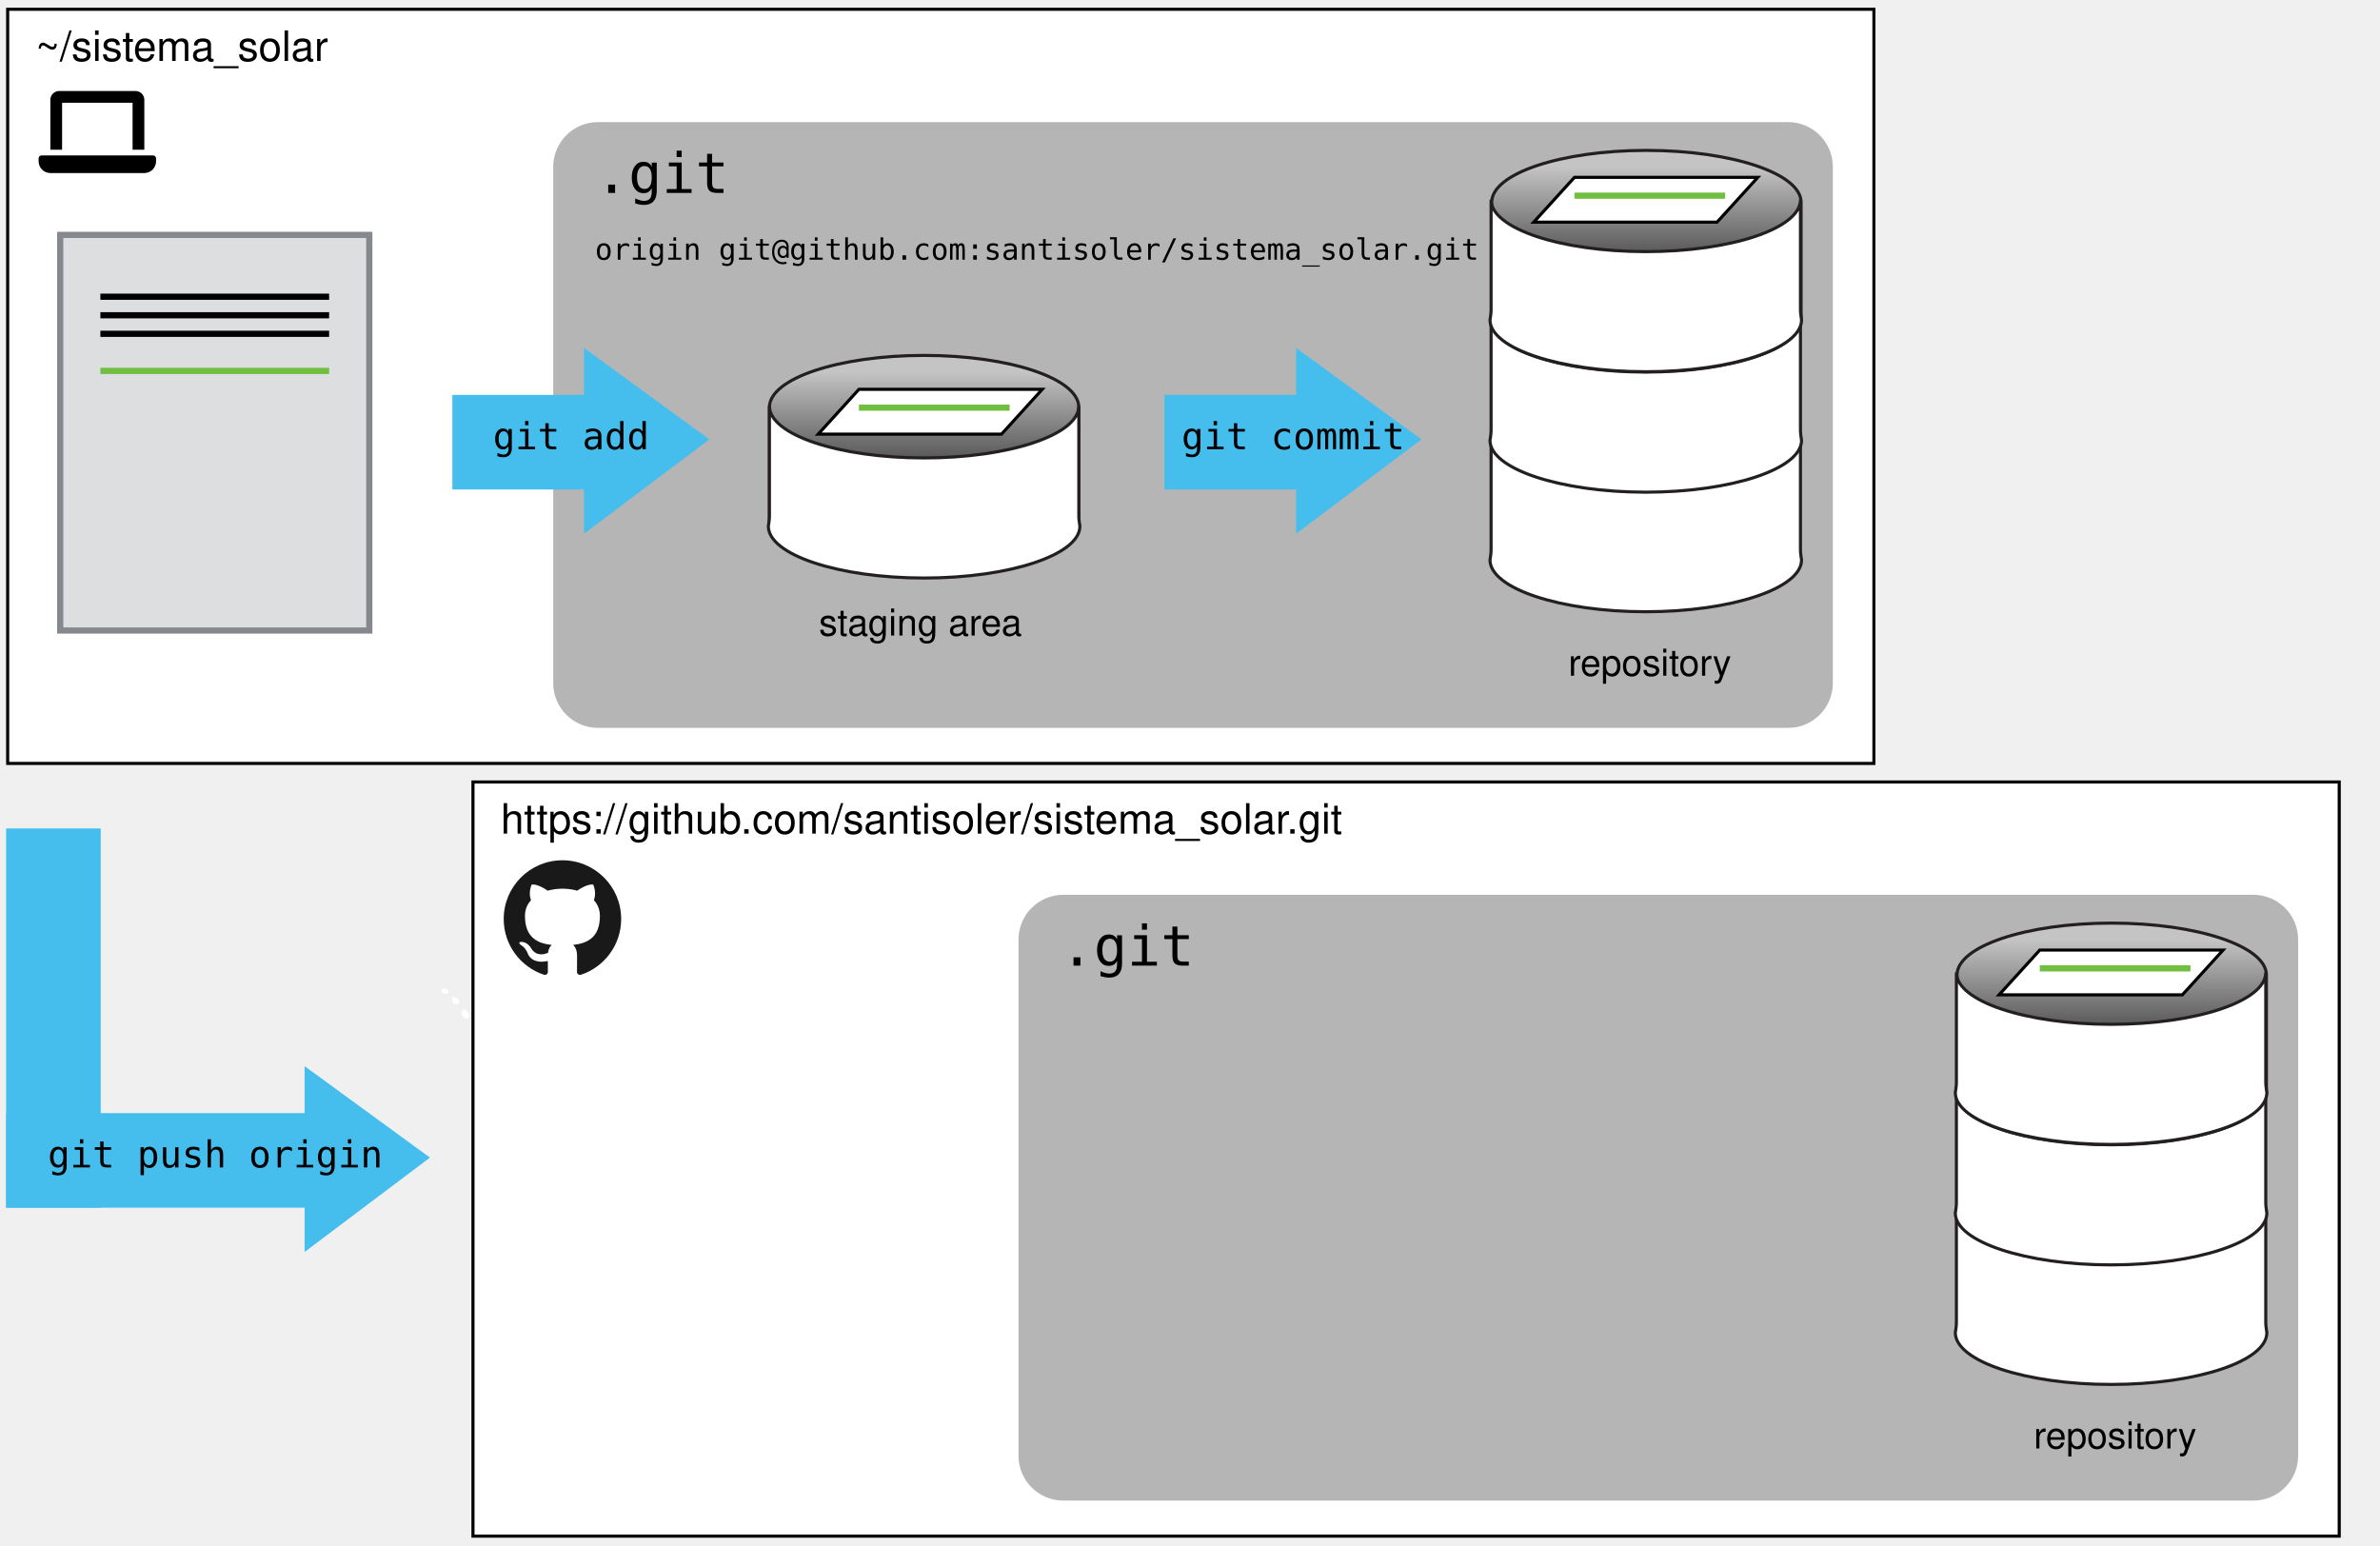
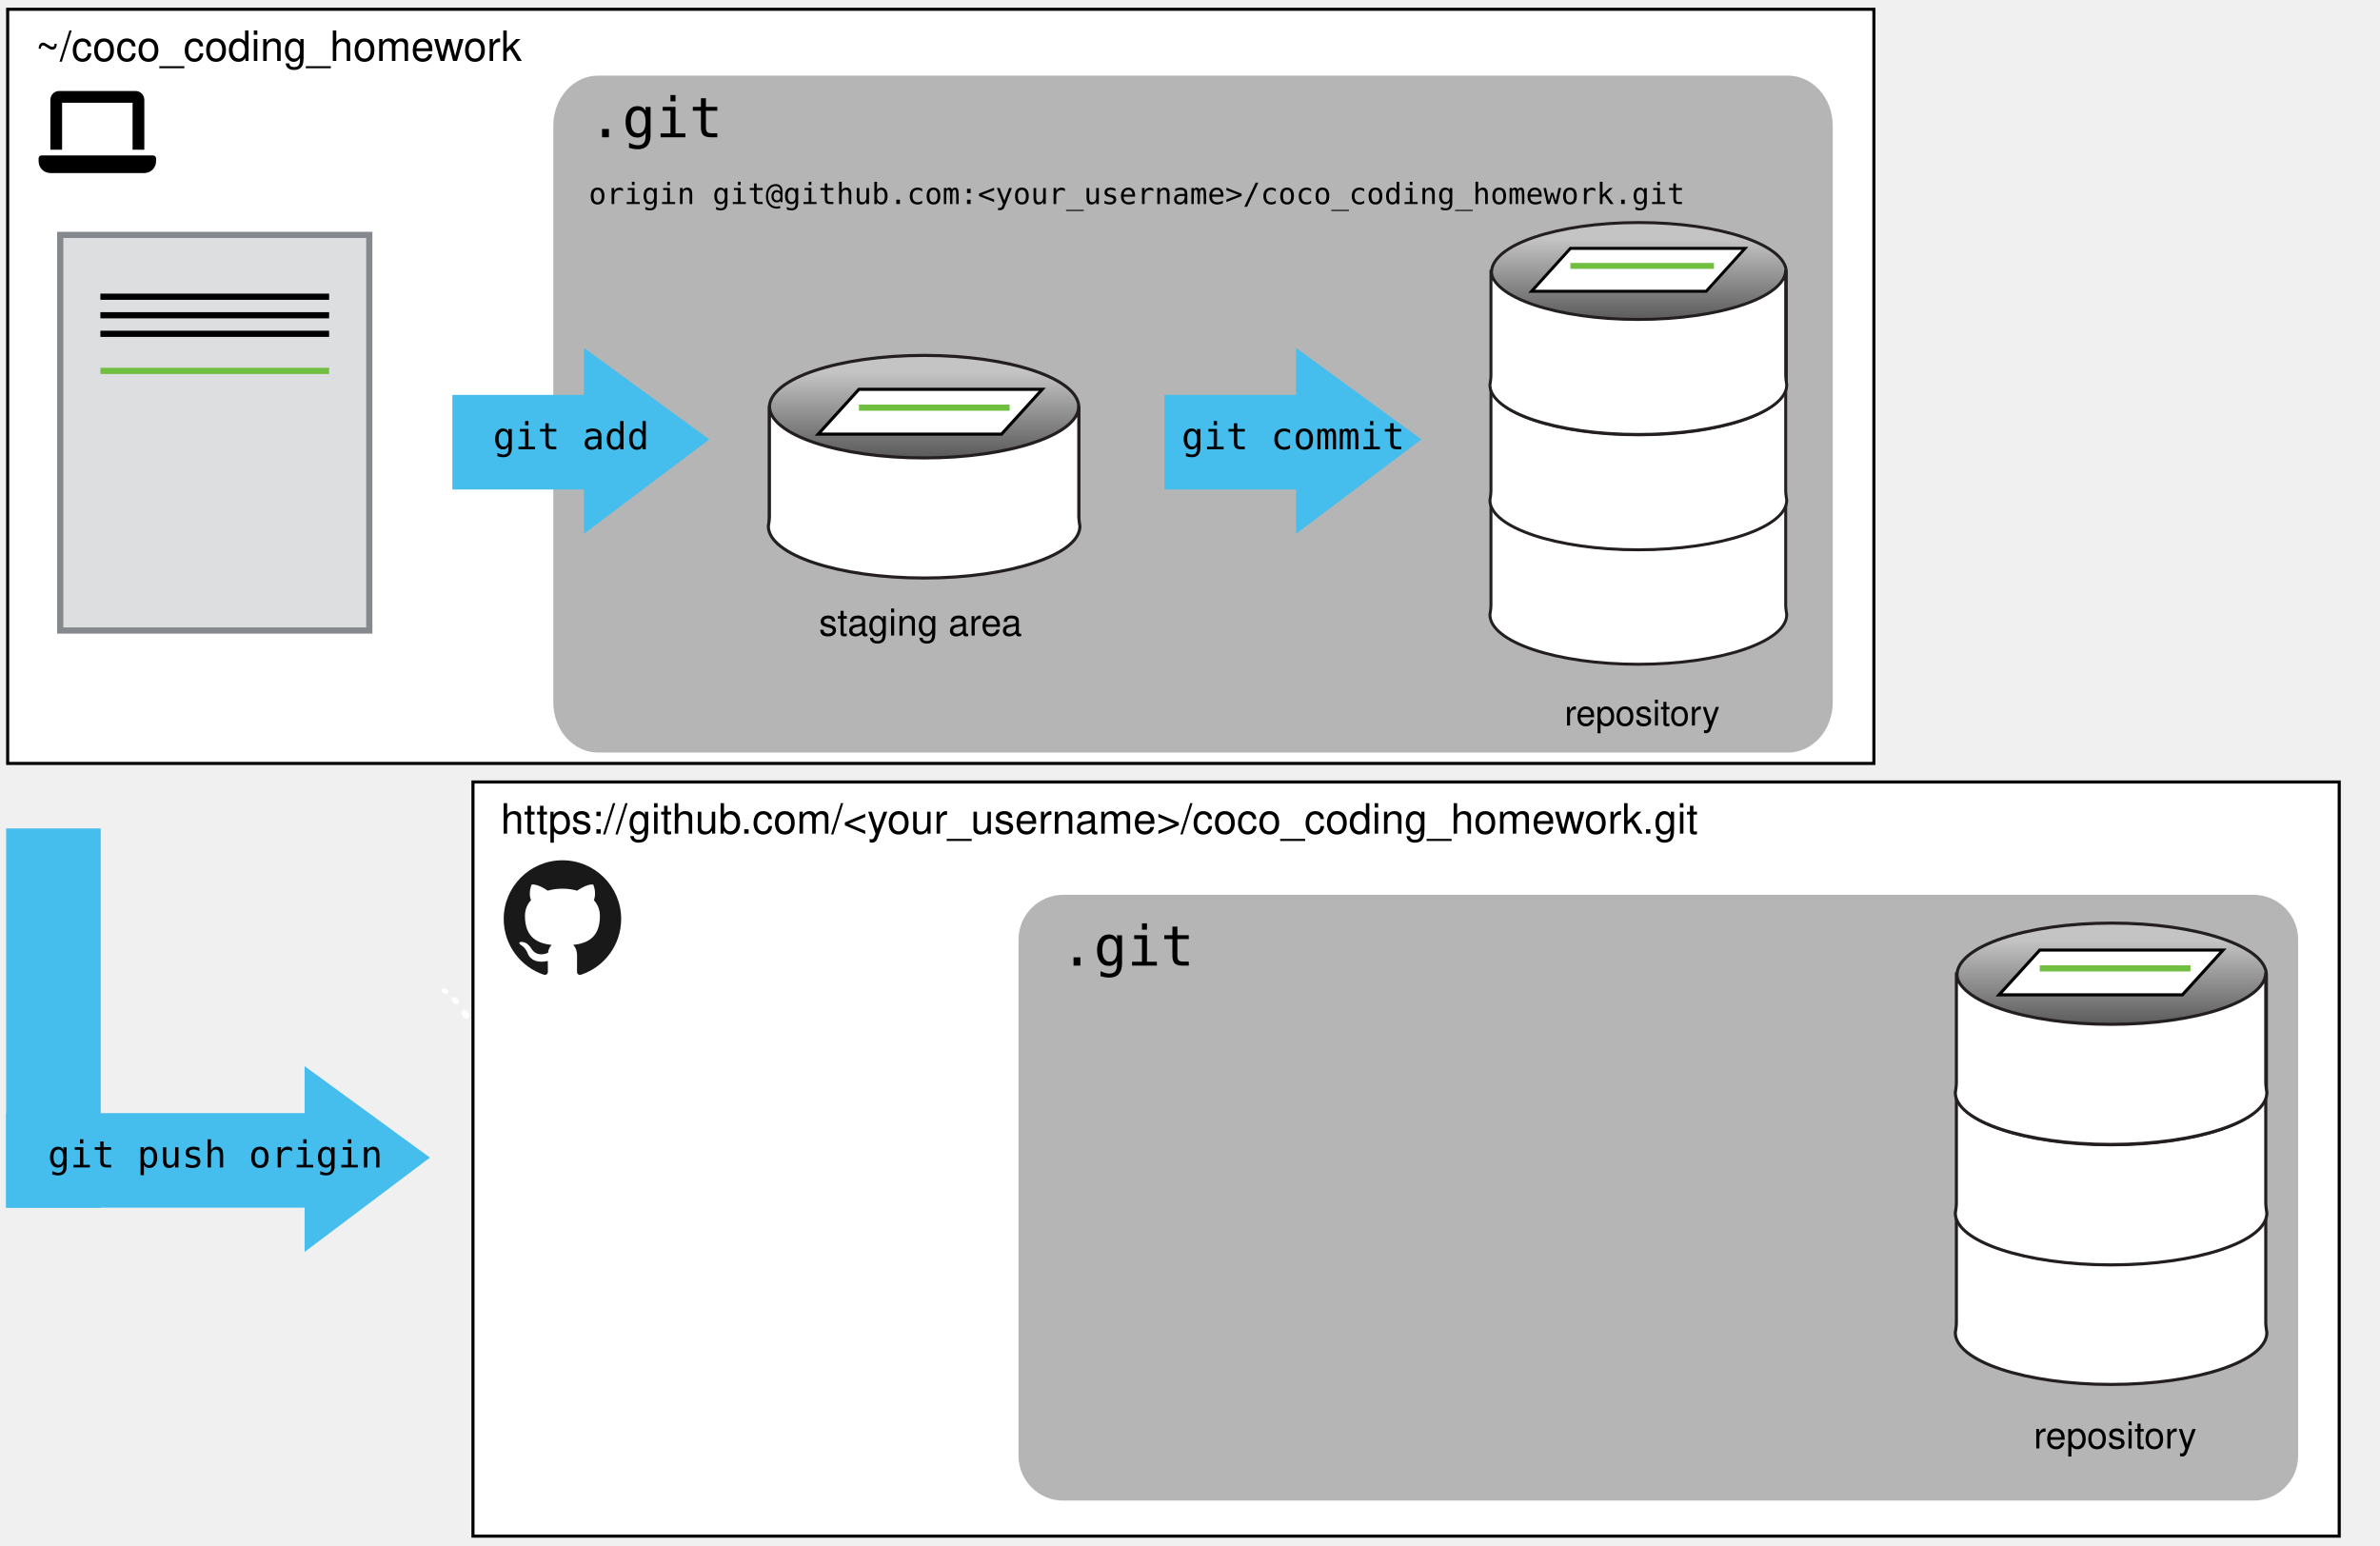
<svg xmlns="http://www.w3.org/2000/svg" xmlns:xlink="http://www.w3.org/1999/xlink" version="1.1" x="0px" y="0px" width="770" height="500" viewBox="0 0 770 500" enable-background="new 0 0 622 452" xml:space="preserve" id="svg4593">
  <defs id="defs4776">
    <linearGradient y2="363.473" x2="480.357" y1="334.872" x1="480.357" gradientUnits="userSpaceOnUse" id="SVGID_1_" gradientTransform="translate(279.4359,-47.97182)">
      <stop id="stop4613" style="stop-color:#C4C4C4" offset="0.098" />
      <stop id="stop4615" style="stop-color:#686868" offset="0.533" />
      <stop id="stop4617" style="stop-color:#000000" offset="1" />
    </linearGradient>
    <linearGradient xlink:href="#SVGID_3_" id="linearGradient5073" gradientUnits="userSpaceOnUse" x1="537.177" y1="57.66" x2="537.177" y2="112.913" />
    <linearGradient xlink:href="#SVGID_3_" id="linearGradient5457" gradientUnits="userSpaceOnUse" x1="537.177" y1="57.66" x2="537.177" y2="112.913" />
  </defs>
  <text xml:space="preserve" style="font-style:normal;font-variant:normal;font-weight:normal;font-stretch:normal;line-height:0%;font-family:monospace;-inkscape-font-specification:Monospace;text-align:start;letter-spacing:0px;word-spacing:0px;writing-mode:lr-tb;text-anchor:start;fill:#000000;fill-opacity:1;stroke:none;stroke-width:1px;stroke-linecap:butt;stroke-linejoin:miter;stroke-opacity:1" x="722.672" y="35.341" id="text4930">
    <tspan id="tspan4932" x="722.672" y="35.341" style="font-size:12px;line-height:1.25;font-family:monospace"> </tspan>
  </text>
  <g id="g5357" transform="translate(-4.520231,-9)">
    <rect style="fill:#ffffff;stroke:#000000;stroke-miterlimit:10" id="rect4596" height="244" width="603.785" stroke-miterlimit="10" y="12" x="7" />
-     <g id="g4654">
-       <path stroke-miterlimit="10" d="m 598,63 c 0,-8.284 -6.716,-15 -15,-15 H 198 c -8.284,0 -15,6.716 -15,15 v 167 c 0,8.284 6.716,15 15,15 h 385 c 8.284,0 15,-6.716 15,-15 z" id="path4656" style="fill:#b5b5b5;stroke:#ffffff;stroke-miterlimit:10" />
-       <rect x="197" y="59" width="425" height="70.269" id="rect4658" style="fill:none" />
-       <text transform="translate(197,71.4199)" id="text4660" style="line-height:0%">
-         <tspan x="0" y="0" font-size="18" id="tspan4662" style="font-size:18px;font-family:Consolas">.git</tspan>
-         <tspan x="0" y="21.6" font-size="10.8" id="tspan4664" style="font-size:9.5px;font-family:Consolas">origin git@github.com:santisoler/sistema_solar.git</tspan>
-       </text>
-     </g>
+     <path stroke-miterlimit="10" d="m 598,49.691 c 0,-9.254 -6.716,-16.756 -15,-16.756 H 198 c -8.284,0 -15,7.502 -15,16.756 V 236.244 C 183,245.498 189.716,253 198,253 h 385 c 8.284,0 15,-7.502 15,-16.756 z" id="path4656" style="fill:#b5b5b5;stroke:#ffffff;stroke-width:1.057;stroke-miterlimit:10" />
+     <rect x="197" y="59" width="425" height="70.269" id="rect4658" style="fill:none" />
+     <text id="text4660" style="line-height:0%" x="195" y="53.42">
+       <tspan x="195" y="53.42" font-size="18" id="tspan4662" style="font-size:18px;font-family:Consolas">.git</tspan>
+       <tspan x="195" y="75.02" font-size="10.8" id="tspan4664" style="font-size:9.5px;font-family:Consolas">origin git@github.com:&lt;your_username&gt;/coco_coding_homework.git</tspan>
+     </text>
    <rect x="16" y="19" width="195.585" height="24.449" id="rect4666" style="fill:none" />
-     <text font-size="13.5" id="text4668" style="font-size:13.5px;line-height:0%;font-family:Helvetica" x="16" y="28.707">~/sistema_solar</text>
+     <text font-size="13.5" id="text4668" style="font-size:13.5px;line-height:0%;font-family:Helvetica" x="16" y="28.707">~/coco_coding_homework</text>
    <g id="Layer_1">
      <g id="g4721">
        <rect x="24" y="85" width="100" height="128" id="rect4723" style="fill:#dcdee0" />
        <rect x="24" y="85" width="100" height="128" id="rect4725" style="fill:none;stroke:#85888d;stroke-width:2" />
        <line x1="37" y1="105" x2="111" y2="105" id="line4727" style="fill:none;stroke:#000000;stroke-width:2" />
        <line x1="37" y1="111" x2="111" y2="111" id="line4729" style="fill:none;stroke:#000000;stroke-width:2" />
        <line x1="37" y1="117" x2="111" y2="117" id="line4731" style="fill:none;stroke:#000000;stroke-width:2" />
        <line x1="37" y1="129" x2="111" y2="129" id="line4733" style="fill:none;stroke:#70bf41;stroke-width:2" />
      </g>
    </g>
    <rect style="fill:none" id="rect4742" height="14" width="52.743" y="146.069" x="164" />
    <g id="g5114">
      <g id="g4736">
        <rect x="150.871" y="136.768" width="45.956" height="30.604" id="rect4738" style="fill:#45beee" />
        <polygon points="193.467,181.695 234.02,151.163 193.467,121.571 " id="polygon4740" style="fill:#45beee" />
      </g>
      <text y="154.35" x="164" font-size="12" id="text4744" style="font-size:12px;line-height:0%;font-family:Consolas">git add</text>
    </g>
    <rect style="fill:none" id="rect4752" height="14" width="85.542" y="146.069" x="376.98" />
    <rect x="381.251" y="136.768" width="45.956" height="30.604" id="rect4748" style="fill:#45beee" />
    <polygon points="464.399,151.163 423.847,121.571 423.847,181.695 " id="polygon4750" style="fill:#45beee" />
    <text y="154.35" x="386.764" font-size="12" id="text4754" style="font-size:12px;line-height:0%;font-family:Consolas">git commit</text>
    <path d="m 149.546,330.166 c -0.177,0.401 -0.807,0.52 -1.38,0.245 -0.584,-0.263 -0.912,-0.808 -0.723,-1.209 0.173,-0.412 0.804,-0.525 1.387,-0.252 0.585,0.264 0.919,0.815 0.716,1.216 v 0" style="fill:#ffffff;fill-opacity:1;fill-rule:nonzero;stroke:none;stroke-width:0.133" id="path110" />
    <path d="m 152.808,333.803 c -0.384,0.356 -1.135,0.19 -1.644,-0.372 -0.527,-0.561 -0.625,-1.312 -0.236,-1.673 0.396,-0.356 1.124,-0.189 1.652,0.372 0.527,0.568 0.629,1.313 0.228,1.673 v 0" style="fill:#ffffff;fill-opacity:1;fill-rule:nonzero;stroke:none;stroke-width:0.133" id="path112" />
    <path d="m 155.982,338.44 c -0.493,0.343 -1.3,0.023 -1.799,-0.695 -0.493,-0.716 -0.493,-1.575 0.011,-1.919 0.5,-0.344 1.295,-0.034 1.8,0.676 0.492,0.727 0.492,1.587 -0.012,1.937 v 0" style="fill:#ffffff;fill-opacity:1;fill-rule:nonzero;stroke:none;stroke-width:0.133" id="path114" />
    <path d="m 160.332,342.92 c -0.441,0.487 -1.381,0.356 -2.069,-0.308 -0.704,-0.649 -0.9,-1.571 -0.457,-2.057 0.447,-0.488 1.392,-0.351 2.085,0.308 0.699,0.648 0.912,1.576 0.441,2.057 v 0" style="fill:#ffffff;fill-opacity:1;fill-rule:nonzero;stroke:none;stroke-width:0.133" id="path116" />
    <path d="m 166.332,345.522 c -0.195,0.631 -1.1,0.917 -2.012,0.649 -0.911,-0.276 -1.507,-1.015 -1.323,-1.652 0.189,-0.635 1.099,-0.933 2.017,-0.647 0.909,0.275 1.507,1.008 1.317,1.649 v 0" style="fill:#ffffff;fill-opacity:1;fill-rule:nonzero;stroke:none;stroke-width:0.133" id="path118" />
    <path d="m 172.921,346.004 c 0.023,0.664 -0.751,1.215 -1.708,1.225 -0.963,0.023 -1.741,-0.515 -1.752,-1.168 0,-0.671 0.756,-1.216 1.719,-1.232 0.957,-0.019 1.741,0.515 1.741,1.175 v 0" style="fill:#ffffff;fill-opacity:1;fill-rule:nonzero;stroke:none;stroke-width:0.133" id="path120" />
    <path d="m 179.053,344.96 c 0.115,0.648 -0.551,1.313 -1.501,1.489 -0.935,0.172 -1.8,-0.228 -1.919,-0.871 -0.116,-0.664 0.561,-1.329 1.495,-1.501 0.952,-0.165 1.804,0.224 1.925,0.883 v 0" style="fill:#ffffff;fill-opacity:1;fill-rule:nonzero;stroke:none;stroke-width:0.133" id="path122" />
    <rect style="fill:none" id="rect4766" height="17" width="147" y="206" x="229" />
    <g id="g5093">
      <g id="Layer_3">
        <g id="g4671">
          <linearGradient y2="179.235" x2="303.499" y1="123.986" x1="303.499" gradientUnits="userSpaceOnUse" id="SVGID_2_">
            <stop id="stop4674" style="stop-color:#C4C4C4" offset="0.098" />
            <stop id="stop4676" style="stop-color:#686868" offset="0.533" />
            <stop id="stop4678" style="stop-color:#000000" offset="1" />
          </linearGradient>
          <path id="path4680" d="m 253.453,178.205 c 0,-9.264 22.404,-16.777 50.047,-16.777 27.643,0 50.045,7.514 50.045,16.777 v 1.029 c 0,0 0,-2.115 0,-3.117 0,-1.007 0,-35.745 0,-35.745 v 0.394 c 0,-9.27 -22.402,-16.78 -50.045,-16.78 -27.643,0 -50.047,7.51 -50.047,16.78 v -0.394 c 0,0 0,34.519 0,35.733 0,1.205 0,3.129 0,3.129 z" stroke-miterlimit="10" style="fill:url(#SVGID_2_);stroke:#231f20;stroke-miterlimit:10" />
          <g id="g4682">
            <path id="path4684" d="m 353.545,140.373 c 0,0 0,34.738 0,35.745 0,1.002 0.355,3.117 0.355,3.117 0,9.27 -22.758,16.779 -50.4,16.779 -27.642,0 -50.4,-7.51 -50.4,-16.779 0,0 0.354,-1.924 0.354,-3.129 0,-1.214 0,-35.733 0,-35.733 0,9.274 22.404,16.785 50.047,16.785 27.643,0 50.044,-7.511 50.044,-16.785 z" stroke-miterlimit="10" style="fill:#ffffff;stroke:#231f20;stroke-miterlimit:10" />
          </g>
        </g>
        <g id="g4686">
          <polygon id="polygon4688" points="341.719,134.965 282.411,134.965 269.235,149.459 328.542,149.459 " stroke-miterlimit="10" style="fill:#ffffff;stroke:#000000;stroke-miterlimit:10" />
          <line id="line4690" y2="140.894" x2="331.165" y1="140.894" x1="282.411" style="fill:none;stroke:#70bf41;stroke-width:2" />
        </g>
      </g>
      <text y="214.628" x="269.477" font-size="12" id="text4768" style="font-size:12px;line-height:0%;font-family:Helvetica">staging area</text>
    </g>
    <rect style="fill:none" id="rect4770" height="17" width="147" y="219" x="464.785" />
-     <g id="g5075">
+     <g id="g5075" transform="matrix(0.9526706,0,0,0.9574481,23.00653,25.79817)">
      <g id="Layer_4">
        <linearGradient y2="112.913" x2="537.177" y1="57.66" x1="537.177" gradientUnits="userSpaceOnUse" id="SVGID_3_">
          <stop id="stop4694" style="stop-color:#C4C4C4" offset="0.098" />
          <stop id="stop4696" style="stop-color:#686868" offset="0.533" />
          <stop id="stop4698" style="stop-color:#000000" offset="1" />
        </linearGradient>
        <path id="path4700" d="m 487.13,111.882 c 0,-9.268 22.407,-16.781 50.047,-16.781 27.641,0 50.047,7.513 50.047,16.781 v 1.03 c 0,0 0,-2.118 0,-3.121 0,-1.003 0,-35.739 0,-35.739 v 0.388 c 0,-9.268 -22.406,-16.781 -50.047,-16.781 -27.64,0 -50.047,7.513 -50.047,16.781 v -0.388 c 0,0 0,34.519 0,35.728 0,1.209 0,3.132 0,3.132 z" stroke-miterlimit="10" style="fill:url(#linearGradient5457);stroke:#231f20;stroke-miterlimit:10" />
        <g id="g4702">
          <path id="path4704" d="m 587.021,151.283 c 0,0 0,34.738 0,35.74 0,1.002 0.354,3.121 0.354,3.121 0,9.268 -22.76,16.779 -50.4,16.779 -27.64,0 -50.399,-7.512 -50.399,-16.779 0,0 0.353,-1.924 0.353,-3.133 0,-1.209 0,-35.729 0,-35.729 0,9.268 22.407,16.781 50.047,16.781 27.638,0.001 50.045,-7.512 50.045,-16.78 z" stroke-miterlimit="10" style="fill:#ffffff;stroke:#231f20;stroke-miterlimit:10" />
        </g>
        <g id="g4706">
          <path id="path4708" d="m 587.021,112.601 c 0,0 0,34.736 0,35.739 0,1.002 0.354,3.121 0.354,3.121 0,9.268 -22.76,16.779 -50.4,16.779 -27.64,0 -50.399,-7.512 -50.399,-16.779 0,0 0.353,-1.923 0.353,-3.132 0,-1.209 0,-35.728 0,-35.728 0,9.268 22.407,16.78 50.047,16.78 27.638,0 50.045,-7.512 50.045,-16.78 z" stroke-miterlimit="10" style="fill:#ffffff;stroke:#231f20;stroke-miterlimit:10" />
        </g>
        <g id="g4710">
          <path id="path4712" d="m 587.021,73.628 c 0,0 0,34.737 0,35.739 0,1.002 0.354,3.12 0.354,3.12 0,9.269 -22.76,16.781 -50.4,16.781 -27.64,0 -50.399,-7.513 -50.399,-16.781 0,0 0.353,-1.922 0.353,-3.131 0,-1.209 0,-35.728 0,-35.728 0,9.268 22.407,16.78 50.047,16.78 27.638,0.001 50.045,-7.512 50.045,-16.78 z" stroke-miterlimit="10" style="fill:#ffffff;stroke:#231f20;stroke-miterlimit:10" />
        </g>
        <g id="g4714">
-           <polygon id="polygon4716" points="573.216,66.381 513.908,66.381 500.732,80.875 560.039,80.875 " stroke-miterlimit="10" style="fill:#ffffff;stroke:#000000;stroke-miterlimit:10" />
+           <polygon id="polygon4716" points="513.908,66.381 500.732,80.875 560.039,80.875 573.216,66.381 " stroke-miterlimit="10" style="fill:#ffffff;stroke:#000000;stroke-miterlimit:10" />
          <line id="line4718" y2="72.311" x2="562.662" y1="72.311" x1="513.908" style="fill:none;stroke:#70bf41;stroke-width:2" />
        </g>
      </g>
      <text y="227.628" x="511.941" font-size="12" id="text4772" style="font-size:12px;line-height:0%;font-family:Helvetica">repository</text>
    </g>
    <rect x="464.785" y="219" width="147" height="17" id="rect4977" style="fill:none" />
    <rect style="fill:#ffffff;stroke:#000000;stroke-miterlimit:10" id="rect4811" height="244" width="603.785" stroke-miterlimit="10" y="262" x="157.54" />
    <path style="fill:#b5b5b5;stroke:#ffffff;stroke-miterlimit:10" stroke-miterlimit="10" d="m 748.54,313 c 0,-8.284 -6.716,-15 -15,-15 h -385 c -8.284,0 -15,6.716 -15,15 v 167 c 0,8.284 6.716,15 15,15 h 385 c 8.284,0 15,-6.716 15,-15 z" id="path4817" />
    <rect style="fill:none" x="347.54" y="309" width="425" height="70.269" id="rect4819" />
    <text y="321.42" x="347.54" id="text4821" style="line-height:0%">
      <tspan style="font-size:18px;font-family:Consolas" x="347.54" y="321.42" font-size="18" id="tspan4823">.git</tspan>
      <tspan style="font-size:10.8px;font-family:Consolas" x="347.54" y="343.02" font-size="10.8" id="tspan4825" />
    </text>
    <rect id="rect4827" height="24.449" width="195.585" y="269" x="166.54" style="fill:none" />
-     <text y="278.707" x="166.54" id="text4829" font-size="13.5" style="font-size:13.5px;line-height:0%;font-family:Helvetica">https://github.com/santisoler/sistema_solar.git</text>
+     <text y="278.707" x="166.54" id="text4829" font-size="13.5" style="font-size:13.5px;line-height:0%;font-family:Helvetica">https://github.com/&lt;your_username&gt;/coco_coding_homework.git</text>
    <g transform="translate(150.5405,250)" id="g5055">
      <g id="g5023">
        <linearGradient y2="112.913" x2="537.177" y1="57.66" x1="537.177" gradientUnits="userSpaceOnUse" id="linearGradient5025">
          <stop id="stop5027" style="stop-color:#C4C4C4" offset="0.098" />
          <stop id="stop5029" style="stop-color:#686868" offset="0.533" />
          <stop id="stop5031" style="stop-color:#000000" offset="1" />
        </linearGradient>
        <path style="fill:url(#linearGradient5073);stroke:#231f20;stroke-miterlimit:10" id="path5033" d="m 487.13,111.882 c 0,-9.268 22.407,-16.781 50.047,-16.781 27.641,0 50.047,7.513 50.047,16.781 v 1.03 c 0,0 0,-2.118 0,-3.121 0,-1.003 0,-35.739 0,-35.739 v 0.388 c 0,-9.268 -22.406,-16.781 -50.047,-16.781 -27.64,0 -50.047,7.513 -50.047,16.781 v -0.388 c 0,0 0,34.519 0,35.728 0,1.209 0,3.132 0,3.132 z" stroke-miterlimit="10" />
        <g id="g5035">
          <path style="fill:#ffffff;stroke:#231f20;stroke-miterlimit:10" id="path5037" d="m 587.021,151.283 c 0,0 0,34.738 0,35.74 0,1.002 0.354,3.121 0.354,3.121 0,9.268 -22.76,16.779 -50.4,16.779 -27.64,0 -50.399,-7.512 -50.399,-16.779 0,0 0.353,-1.924 0.353,-3.133 0,-1.209 0,-35.729 0,-35.729 0,9.268 22.407,16.781 50.047,16.781 27.638,0.001 50.045,-7.512 50.045,-16.78 z" stroke-miterlimit="10" />
        </g>
        <g id="g5039">
          <path style="fill:#ffffff;stroke:#231f20;stroke-miterlimit:10" id="path5041" d="m 587.021,112.601 c 0,0 0,34.736 0,35.739 0,1.002 0.354,3.121 0.354,3.121 0,9.268 -22.76,16.779 -50.4,16.779 -27.64,0 -50.399,-7.512 -50.399,-16.779 0,0 0.353,-1.923 0.353,-3.132 0,-1.209 0,-35.728 0,-35.728 0,9.268 22.407,16.78 50.047,16.78 27.638,0 50.045,-7.512 50.045,-16.78 z" stroke-miterlimit="10" />
        </g>
        <g id="g5043">
          <path style="fill:#ffffff;stroke:#231f20;stroke-miterlimit:10" id="path5045" d="m 587.021,73.628 c 0,0 0,34.737 0,35.739 0,1.002 0.354,3.12 0.354,3.12 0,9.269 -22.76,16.781 -50.4,16.781 -27.64,0 -50.399,-7.513 -50.399,-16.781 0,0 0.353,-1.922 0.353,-3.131 0,-1.209 0,-35.728 0,-35.728 0,9.268 22.407,16.78 50.047,16.78 27.638,0.001 50.045,-7.512 50.045,-16.78 z" stroke-miterlimit="10" />
        </g>
        <g id="g5047">
          <polygon style="fill:#ffffff;stroke:#000000;stroke-miterlimit:10" id="polygon5049" points="513.908,66.381 500.732,80.875 560.039,80.875 573.216,66.381 " stroke-miterlimit="10" />
          <line style="fill:none;stroke:#70bf41;stroke-width:2" id="line5051" y2="72.311" x2="562.662" y1="72.311" x1="513.908" />
        </g>
      </g>
      <text y="227.628" x="511.941" font-size="12" id="text5053" style="font-size:12px;line-height:0%;font-family:Helvetica">repository</text>
    </g>
    <rect x="348.318" y="243.214" transform="rotate(11.34364)" width="165.548" height="14" id="rect4762" style="fill:none" />
    <g id="g5317" transform="translate(53.96832)">
      <rect style="fill:#45beee" id="rect5294" height="30.604" width="122.711" y="16.864" x="277.028" transform="rotate(90)" />
      <rect x="-47.468" y="369.135" width="99.924" height="30.604" id="rect5124" style="fill:#45beee" />
      <polygon transform="translate(-374.751,232.367)" points="423.847,181.695 464.399,151.163 423.847,121.571 " id="polygon5126" style="fill:#45beee" />
      <text style="font-size:12px;line-height:0%;font-family:Consolas" id="text5128" font-size="12" x="-33.987" y="386.717">git push origin</text>
    </g>
    <path d="m 186.486,287.333 c -10.492,0 -19,8.506 -19,19 0,8.395 5.444,15.517 12.994,18.029 0.95,0.176 1.298,-0.412 1.298,-0.914 0,-0.453 -0.018,-1.95 -0.026,-3.537 -5.286,1.149 -6.401,-2.242 -6.401,-2.242 -0.864,-2.196 -2.11,-2.78 -2.11,-2.78 -1.724,-1.179 0.13,-1.155 0.13,-1.155 1.908,0.134 2.913,1.958 2.913,1.958 1.695,2.905 4.445,2.065 5.529,1.579 0.171,-1.228 0.663,-2.067 1.206,-2.541 -4.22,-0.48 -8.657,-2.11 -8.657,-9.39 0,-2.074 0.742,-3.769 1.958,-5.1 -0.197,-0.479 -0.848,-2.411 0.184,-5.028 0,0 1.596,-0.511 5.226,1.948 1.516,-0.421 3.141,-0.632 4.756,-0.639 1.615,0.007 3.241,0.218 4.76,0.639 3.627,-2.458 5.22,-1.948 5.22,-1.948 1.034,2.617 0.384,4.549 0.186,5.028 1.218,1.331 1.955,3.026 1.955,5.1 0,7.298 -4.445,8.905 -8.676,9.375 0.682,0.59 1.289,1.746 1.289,3.519 0,2.542 -0.022,4.588 -0.022,5.214 0,0.506 0.342,1.098 1.305,0.912 7.545,-2.515 12.983,-9.635 12.983,-18.027 -1e-5,-10.494 -8.507,-19 -19,-19" style="fill:#191919;fill-opacity:1;fill-rule:evenodd;stroke:none;stroke-width:0.031" id="path108" />
    <path d="m 24.613,42.238 h 22.8 v 15.2 h 3.8 V 41.288 c 0,-1.566 -1.284,-2.85 -2.85,-2.85 H 23.663 c -1.566,0 -2.85,1.284 -2.85,2.85 v 16.15 h 3.8 z m 29.45,17.047 H 17.963 c -0.52,0 -0.95,0.43 -0.95,0.95 v 0.95 c 0,2.093 1.707,3.8 3.8,3.8 h 30.401 c 2.093,0 3.8,-1.707 3.8,-3.8 V 60.235 c 0,-0.469 -0.427,-0.95 -0.95,-0.95 z" id="path2" style="stroke-width:0.059" />
  </g>
</svg>
